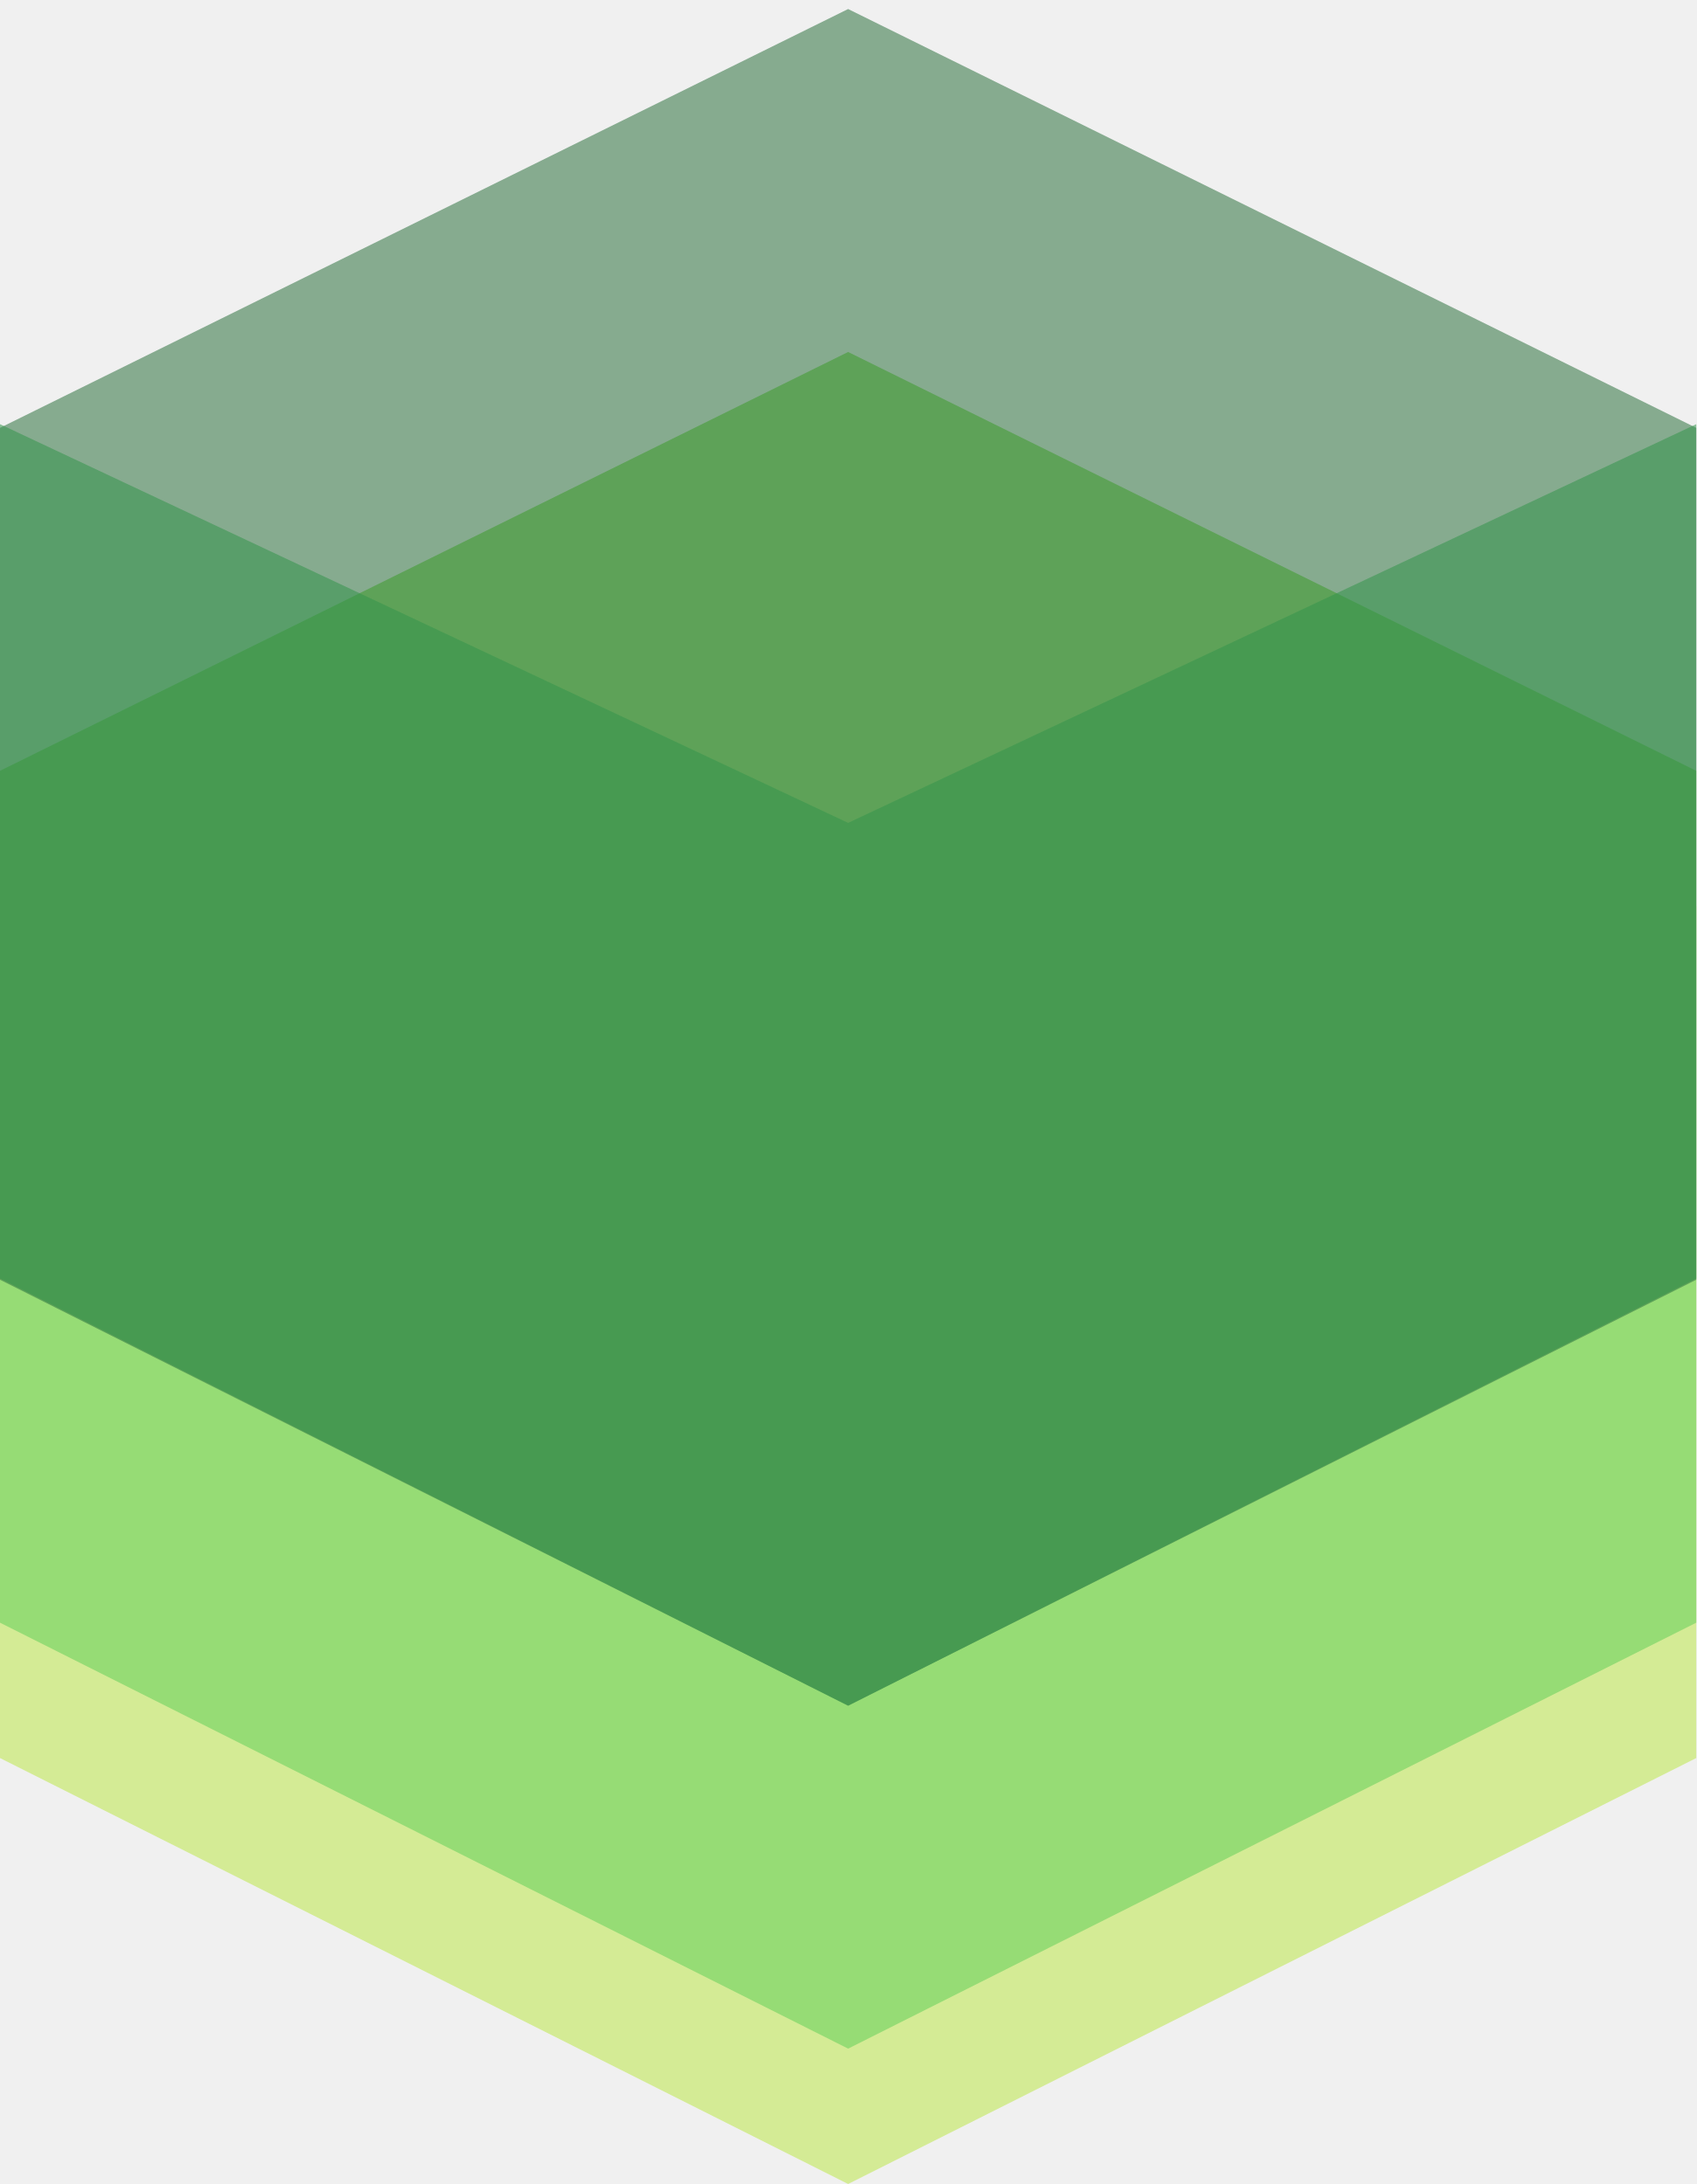
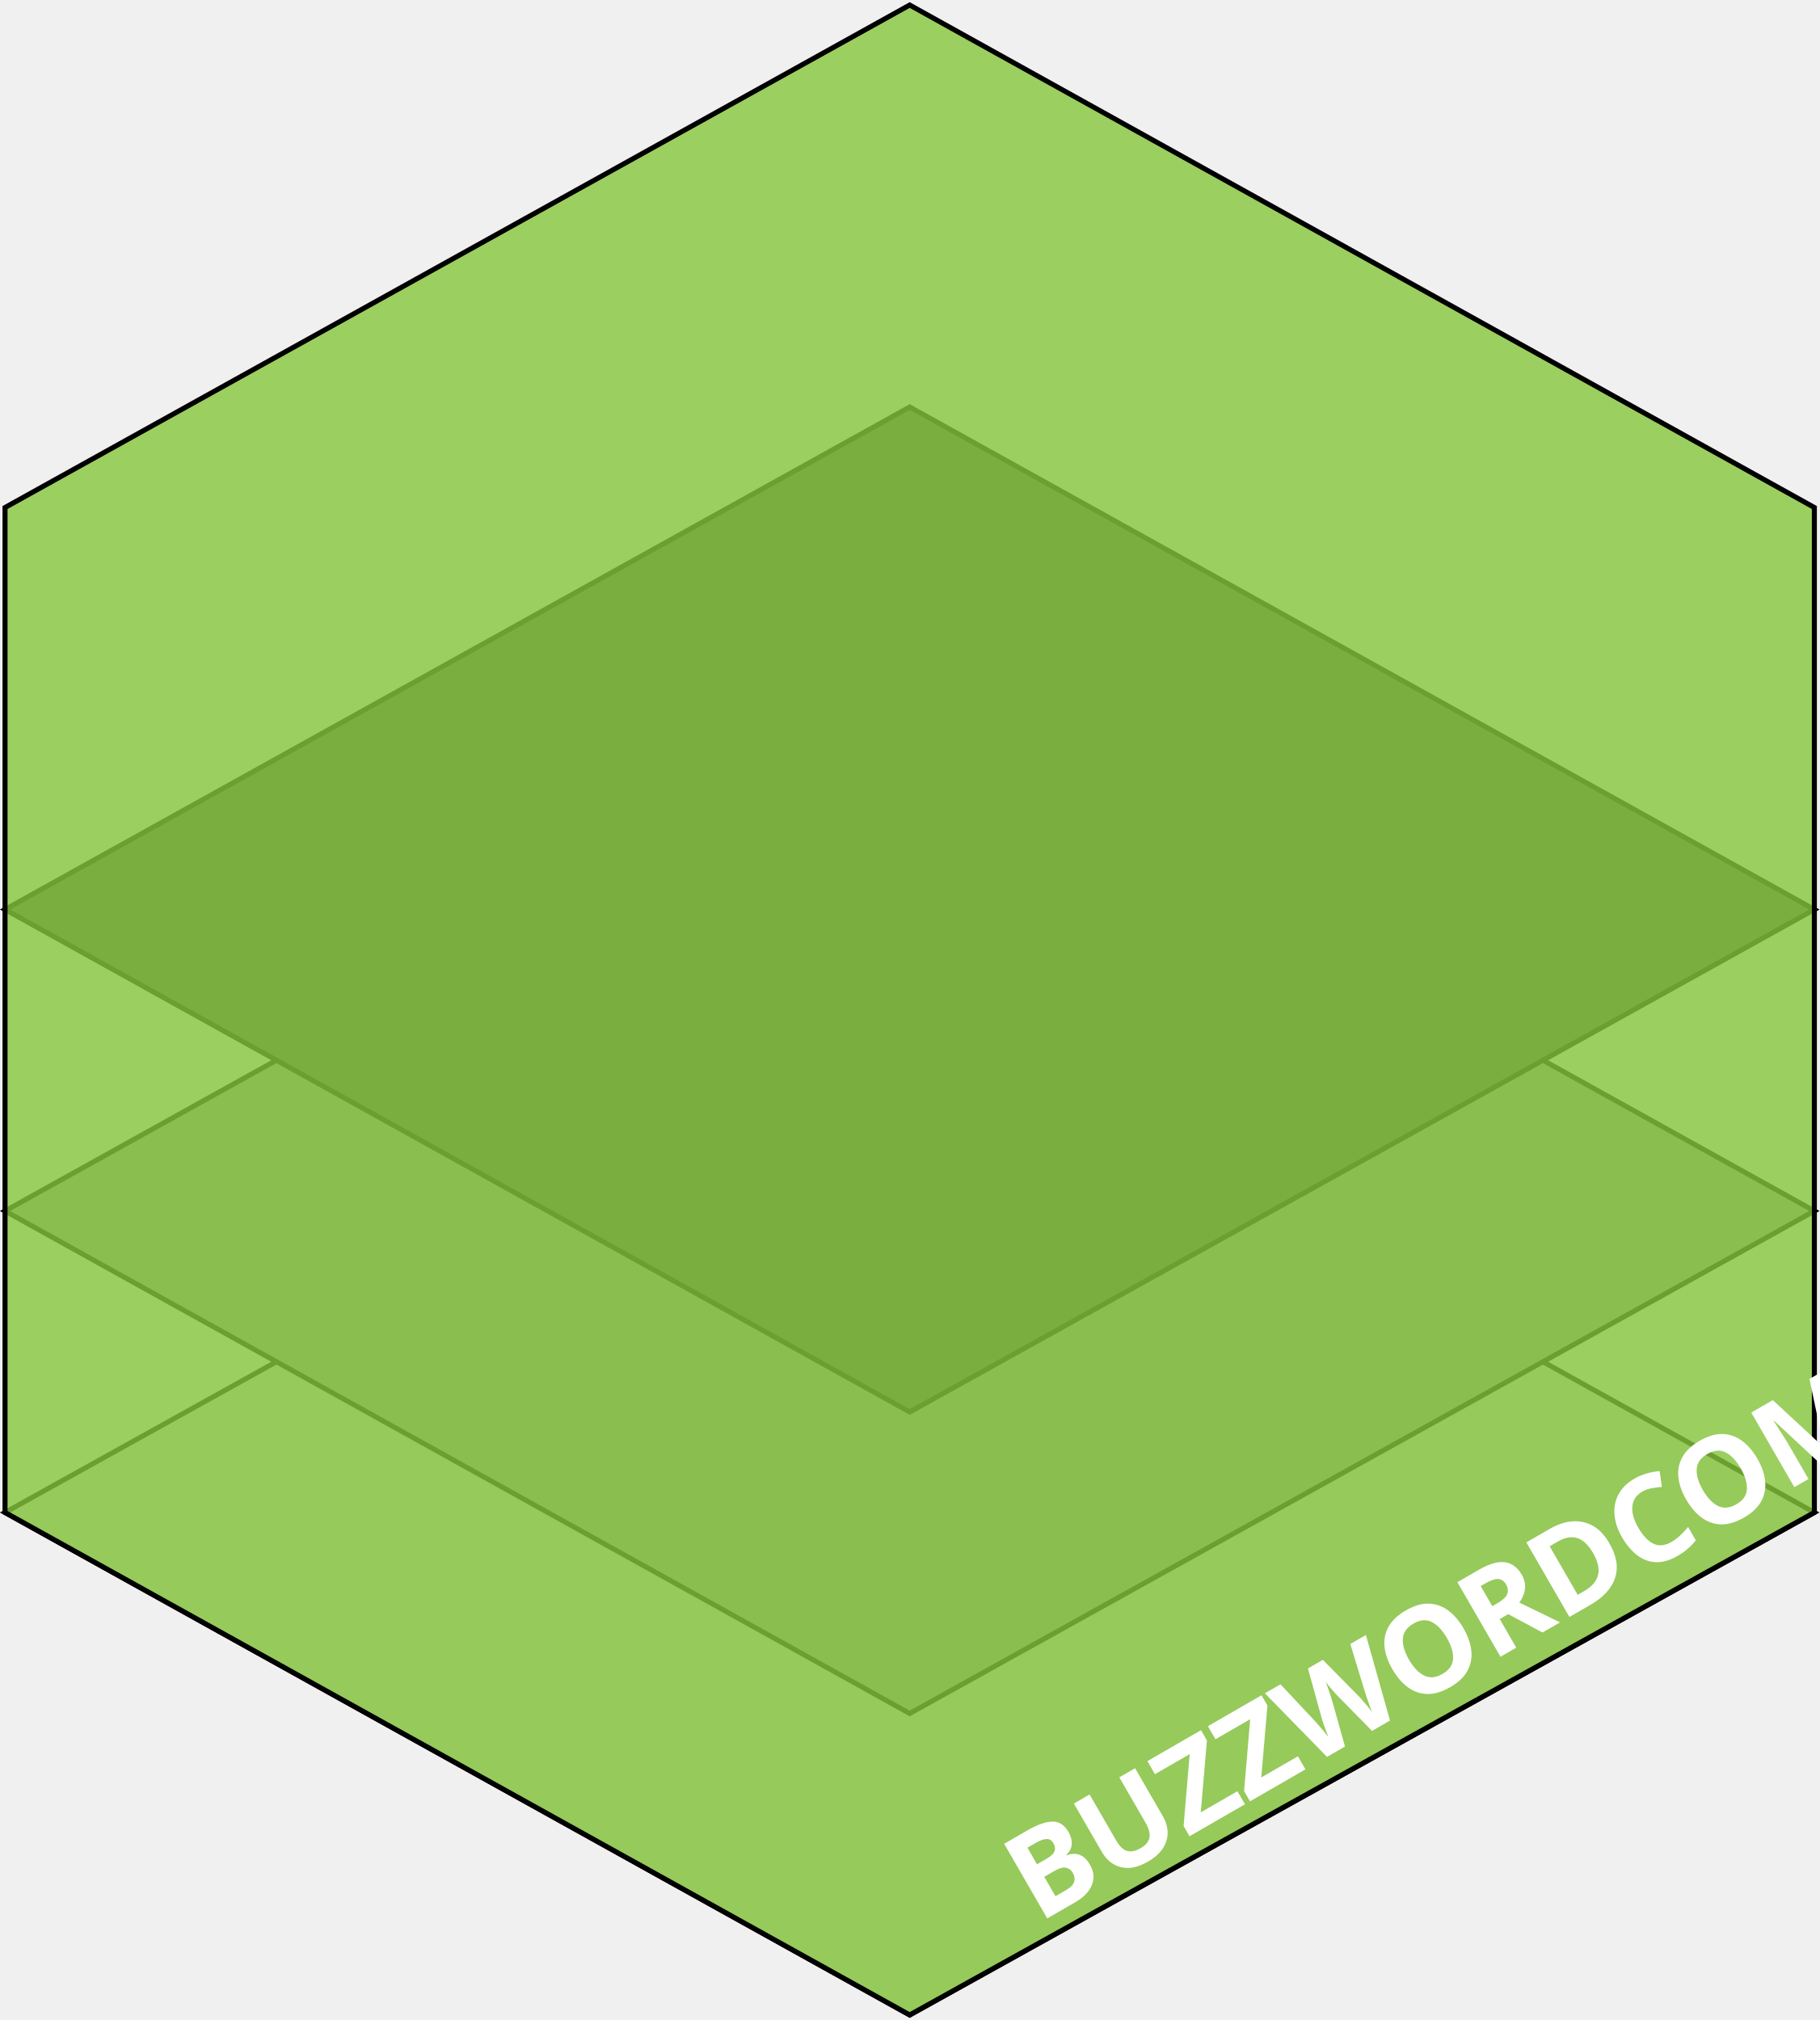
- <svg xmlns="http://www.w3.org/2000/svg" width="188px" height="242px" viewBox="0 0 188 242" version="1.1">
-   <description>Created with Sketch (http://www.bohemiancoding.com/sketch)</description>
+ <svg xmlns="http://www.w3.org/2000/svg" width="362px" height="402px" viewBox="0 0 362 402" version="1.1">
  <defs />
  <g id="Page-1" stroke="none" stroke-width="1" fill="none" fill-rule="evenodd">
-     <path d="M94,54 L0,100.41 L0,194.803 L94,242 L188,194.803 L188,100.41 L94,54 Z" id="Rectangle-1" fill="#D4EB95" />
-     <path d="M94,39 L0,85.41 L0,179.803 L94,227 L188,179.803 L188,85.41 L94,39 Z" id="Rectangle-1" fill="#96DC75" />
-     <path d="M94,1 L0,47.41 L0,141.803 L94,189 L188,141.803 L188,47.41 L94,1 Z" id="Rectangle-1" opacity="0.553" fill="#317342" />
-     <path d="M94,91.178 L0,47 L0,141.667 L94,189 L188,141.667 L188,47 L94,91.178 Z" id="Rectangle-1" opacity="0.553" fill="#34954C" />
+     <polygon id="Polygon-2" stroke="#000000" fill="#D8D8D8" points="181 201 361 301 181 401 1 301" />
+     <polygon id="Polygon-2" stroke="#000000" fill="#9B9B9B" points="181 141 361 241 181 341 1 241" />
+     <polygon id="Polygon-2" stroke="#000000" fill="#4A4A4A" points="181 81 361 181 181 281 1 181" />
+     <polygon id="Polygon" stroke="#000000" fill-opacity="0.8" fill="#86C73C" points="181 1 361 101 361 301 181 401 1 301 1 101" />
+     <text id="BUZZWORDCOMPLIANT" transform="translate(279.4591, 334.9586) rotate(-30) translate(-279.4591, -334.9586) " font-family="DINCondensed-Bold, DIN Condensed" font-size="24" font-weight="bold" fill="#FFFFFF">
+       <tspan x="192.326" y="339.959">BUZZWORDCOMPLIANT</tspan>
+     </text>
  </g>
</svg>
